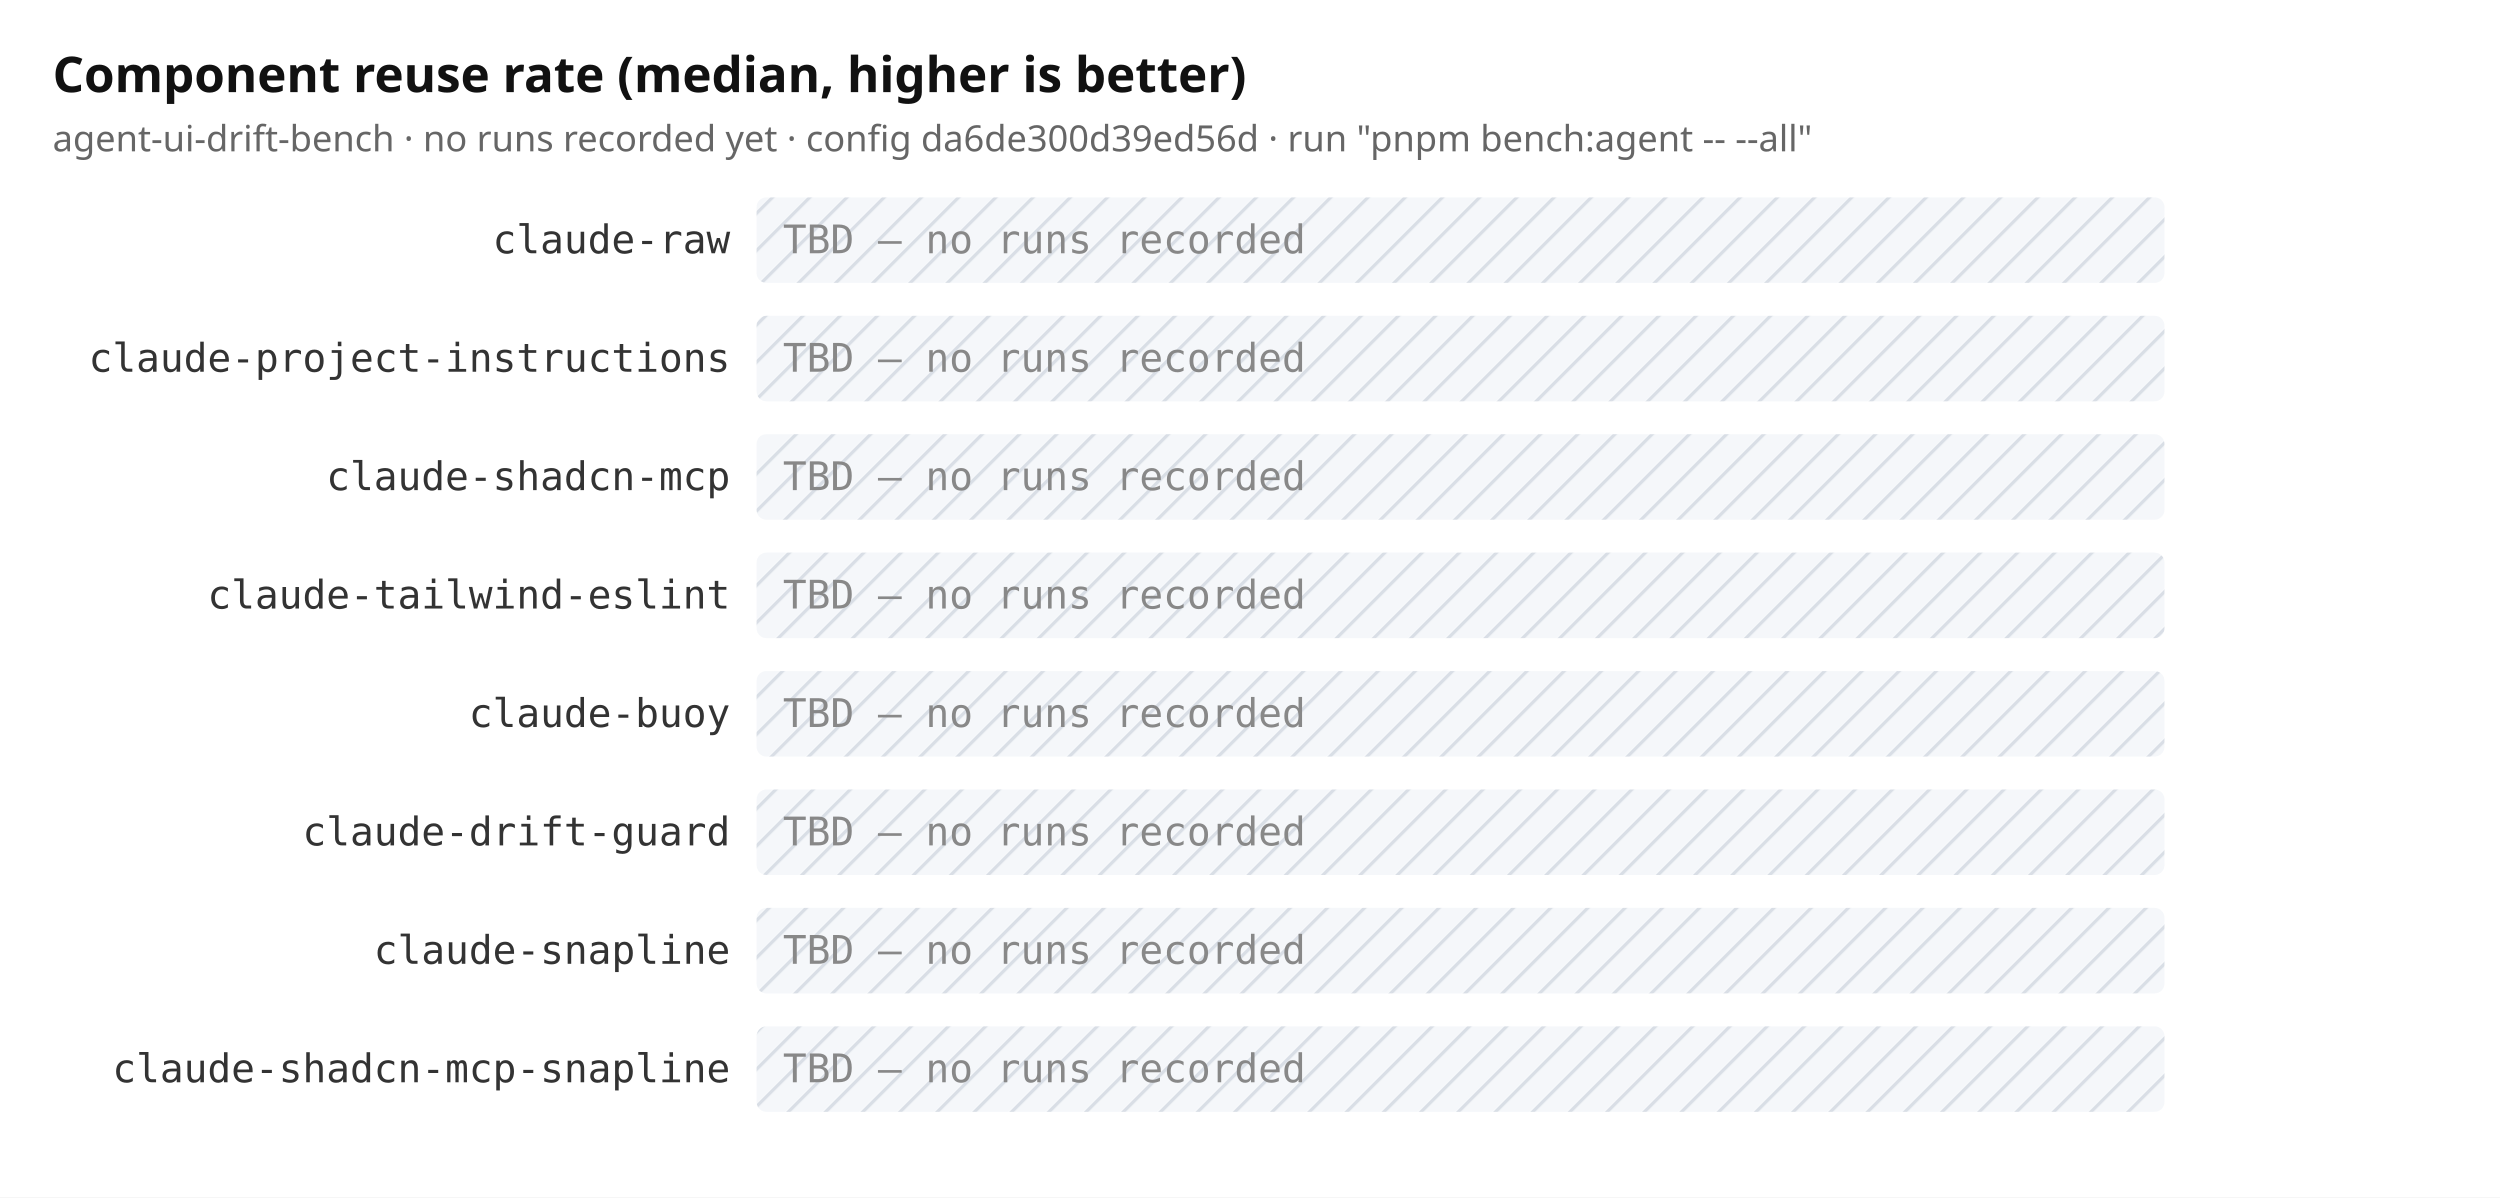
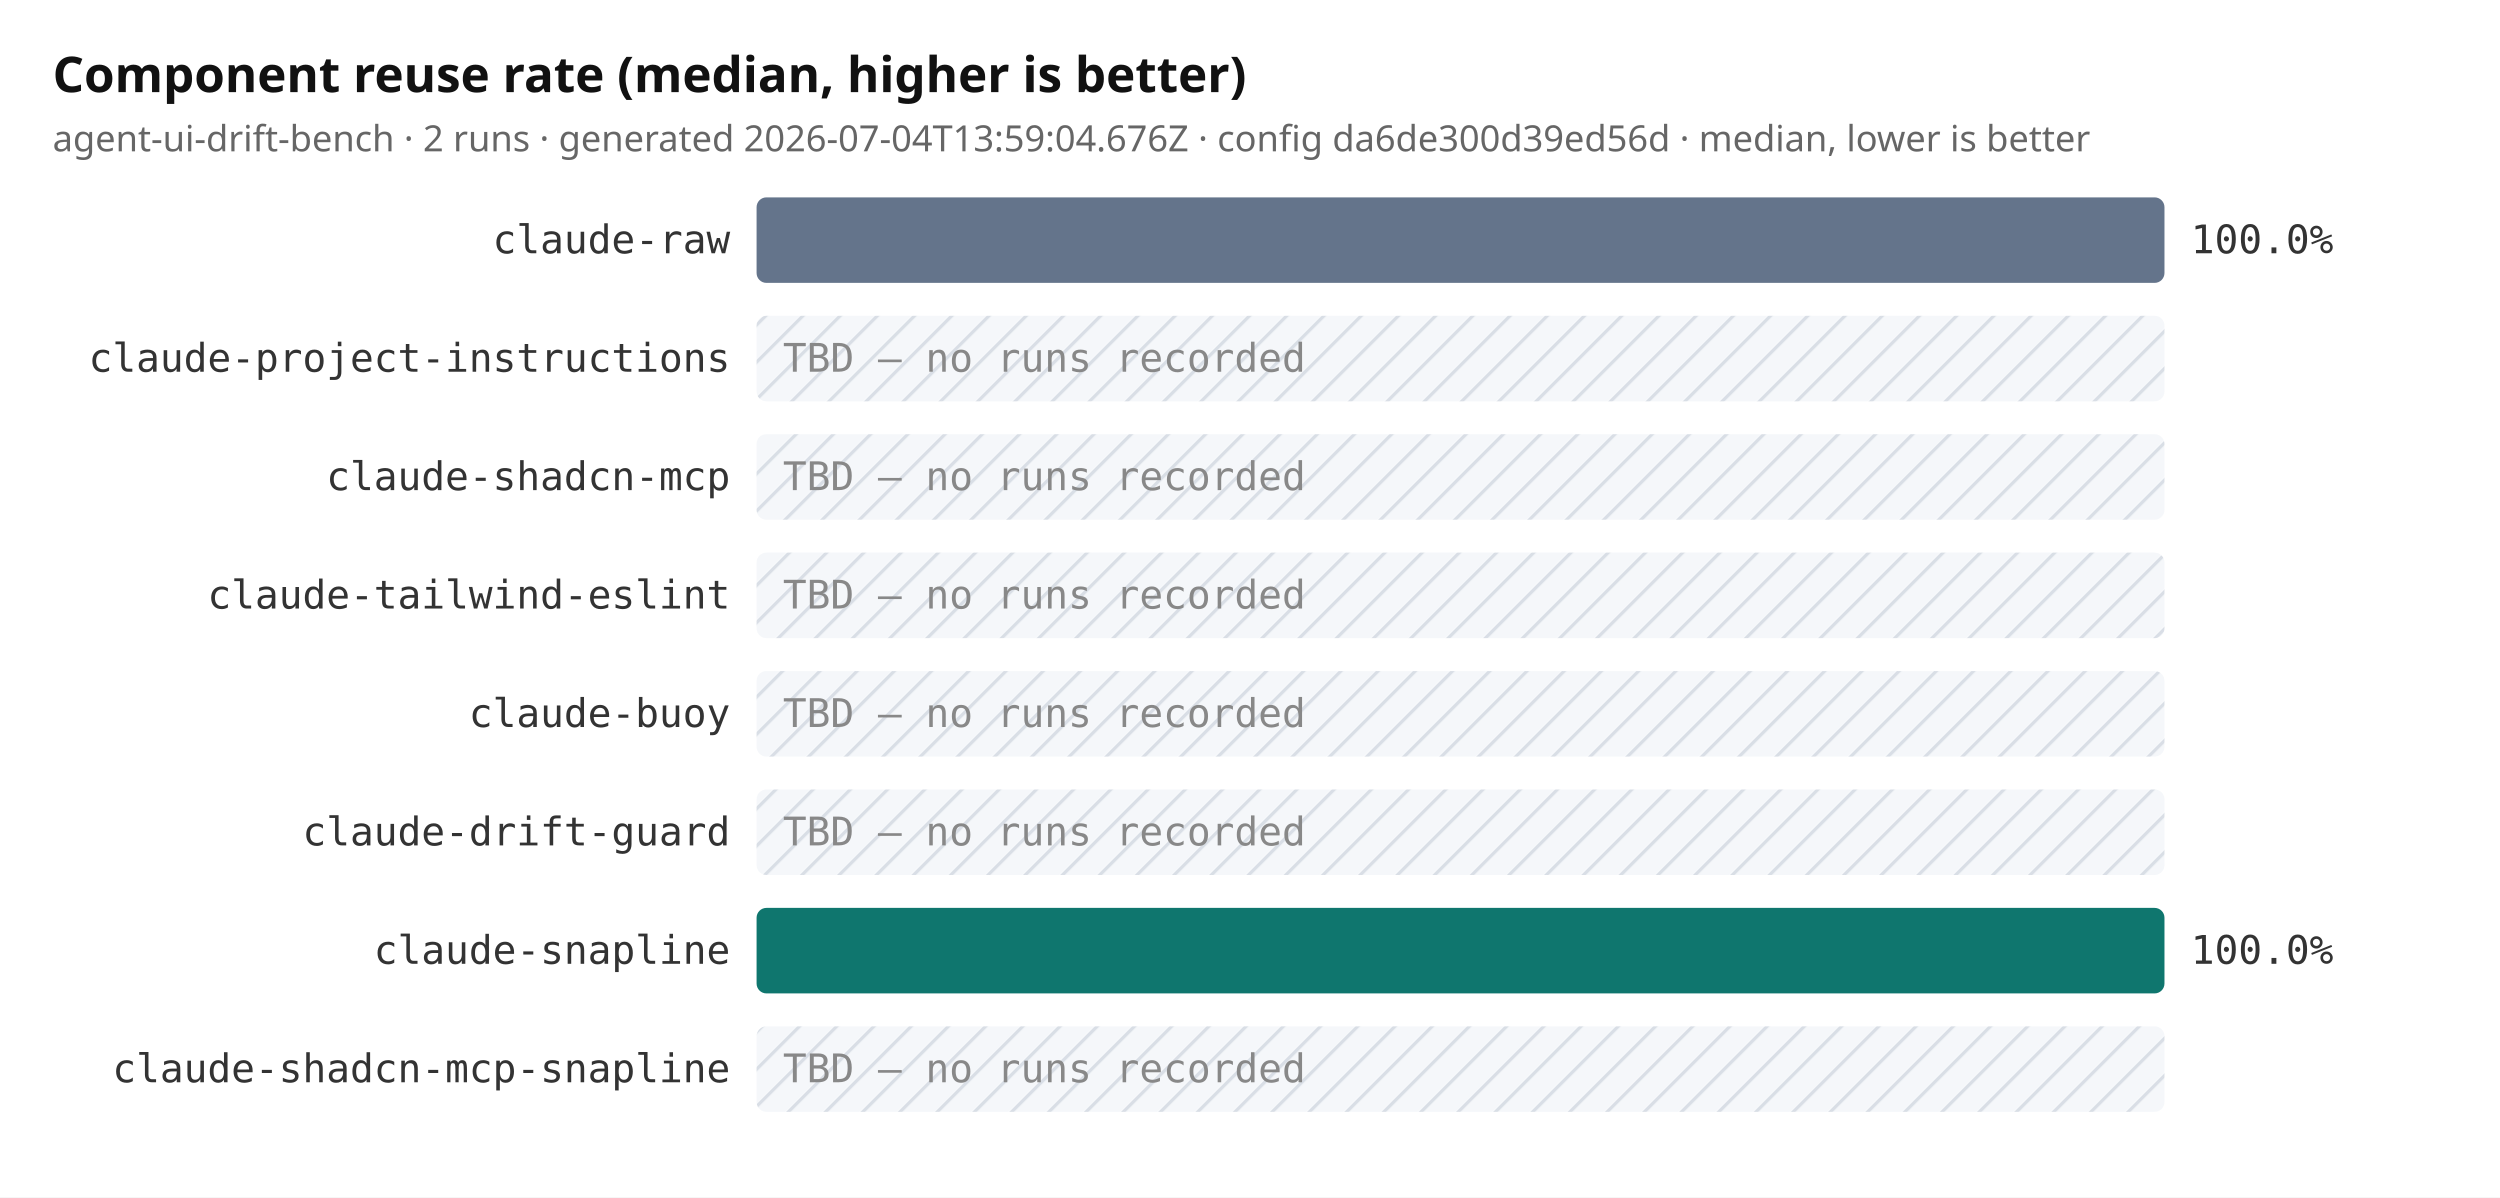
<svg xmlns="http://www.w3.org/2000/svg" width="760" height="364" viewBox="0 0 760 364" role="img" aria-label="Component reuse rate (median, higher is better)">
  <defs>
    <pattern id="tbd" width="8" height="8" patternTransform="rotate(45)" patternUnits="userSpaceOnUse">
      <rect width="8" height="8" fill="#e2e8f0" />
      <line x1="0" y1="0" x2="0" y2="8" stroke="#94a3b8" stroke-width="2" />
    </pattern>
  </defs>
  <rect width="760" height="364" fill="#ffffff" />
  <text x="16" y="28" font-size="15" font-weight="bold" fill="#111" font-family="ui-sans-serif, system-ui">Component reuse rate (median, higher is better)</text>
-   <text x="16" y="46" font-size="11" fill="#666" font-family="ui-sans-serif, system-ui">agent-ui-drift-bench · no runs recorded yet · config da6de300d39ed56d · run "pnpm bench:agent -- --all"</text>
+   <text x="16" y="46" font-size="11" fill="#666" font-family="ui-sans-serif, system-ui">agent-ui-drift-bench · 2 runs · generated 2026-07-04T13:59:04.676Z · config da6de300d39ed56d · median, lower is better</text>
  <text x="222" y="77" text-anchor="end" font-size="12" fill="#333" font-family="ui-monospace, monospace">claude-raw</text>
-   <rect x="230" y="60" width="428" height="26" fill="url(#tbd)" opacity="0.35" rx="3" />
-   <text x="238" y="77" font-size="12" fill="#888" font-family="ui-monospace, monospace">TBD — no runs recorded</text>
+   <rect x="230" y="60" width="428" height="26" fill="#64748b" rx="3" />
+   <text x="666" y="77" font-size="12" fill="#333" font-family="ui-monospace, monospace">100.0%</text>
  <text x="222" y="113" text-anchor="end" font-size="12" fill="#333" font-family="ui-monospace, monospace">claude-project-instructions</text>
  <rect x="230" y="96" width="428" height="26" fill="url(#tbd)" opacity="0.35" rx="3" />
  <text x="238" y="113" font-size="12" fill="#888" font-family="ui-monospace, monospace">TBD — no runs recorded</text>
  <text x="222" y="149" text-anchor="end" font-size="12" fill="#333" font-family="ui-monospace, monospace">claude-shadcn-mcp</text>
  <rect x="230" y="132" width="428" height="26" fill="url(#tbd)" opacity="0.35" rx="3" />
  <text x="238" y="149" font-size="12" fill="#888" font-family="ui-monospace, monospace">TBD — no runs recorded</text>
  <text x="222" y="185" text-anchor="end" font-size="12" fill="#333" font-family="ui-monospace, monospace">claude-tailwind-eslint</text>
  <rect x="230" y="168" width="428" height="26" fill="url(#tbd)" opacity="0.35" rx="3" />
  <text x="238" y="185" font-size="12" fill="#888" font-family="ui-monospace, monospace">TBD — no runs recorded</text>
  <text x="222" y="221" text-anchor="end" font-size="12" fill="#333" font-family="ui-monospace, monospace">claude-buoy</text>
  <rect x="230" y="204" width="428" height="26" fill="url(#tbd)" opacity="0.35" rx="3" />
  <text x="238" y="221" font-size="12" fill="#888" font-family="ui-monospace, monospace">TBD — no runs recorded</text>
  <text x="222" y="257" text-anchor="end" font-size="12" fill="#333" font-family="ui-monospace, monospace">claude-drift-guard</text>
  <rect x="230" y="240" width="428" height="26" fill="url(#tbd)" opacity="0.35" rx="3" />
  <text x="238" y="257" font-size="12" fill="#888" font-family="ui-monospace, monospace">TBD — no runs recorded</text>
  <text x="222" y="293" text-anchor="end" font-size="12" fill="#333" font-family="ui-monospace, monospace">claude-snapline</text>
-   <rect x="230" y="276" width="428" height="26" fill="url(#tbd)" opacity="0.35" rx="3" />
-   <text x="238" y="293" font-size="12" fill="#888" font-family="ui-monospace, monospace">TBD — no runs recorded</text>
+   <rect x="230" y="276" width="428" height="26" fill="#0f766e" rx="3" />
+   <text x="666" y="293" font-size="12" fill="#333" font-family="ui-monospace, monospace">100.0%</text>
  <text x="222" y="329" text-anchor="end" font-size="12" fill="#333" font-family="ui-monospace, monospace">claude-shadcn-mcp-snapline</text>
  <rect x="230" y="312" width="428" height="26" fill="url(#tbd)" opacity="0.35" rx="3" />
  <text x="238" y="329" font-size="12" fill="#888" font-family="ui-monospace, monospace">TBD — no runs recorded</text>
</svg>
